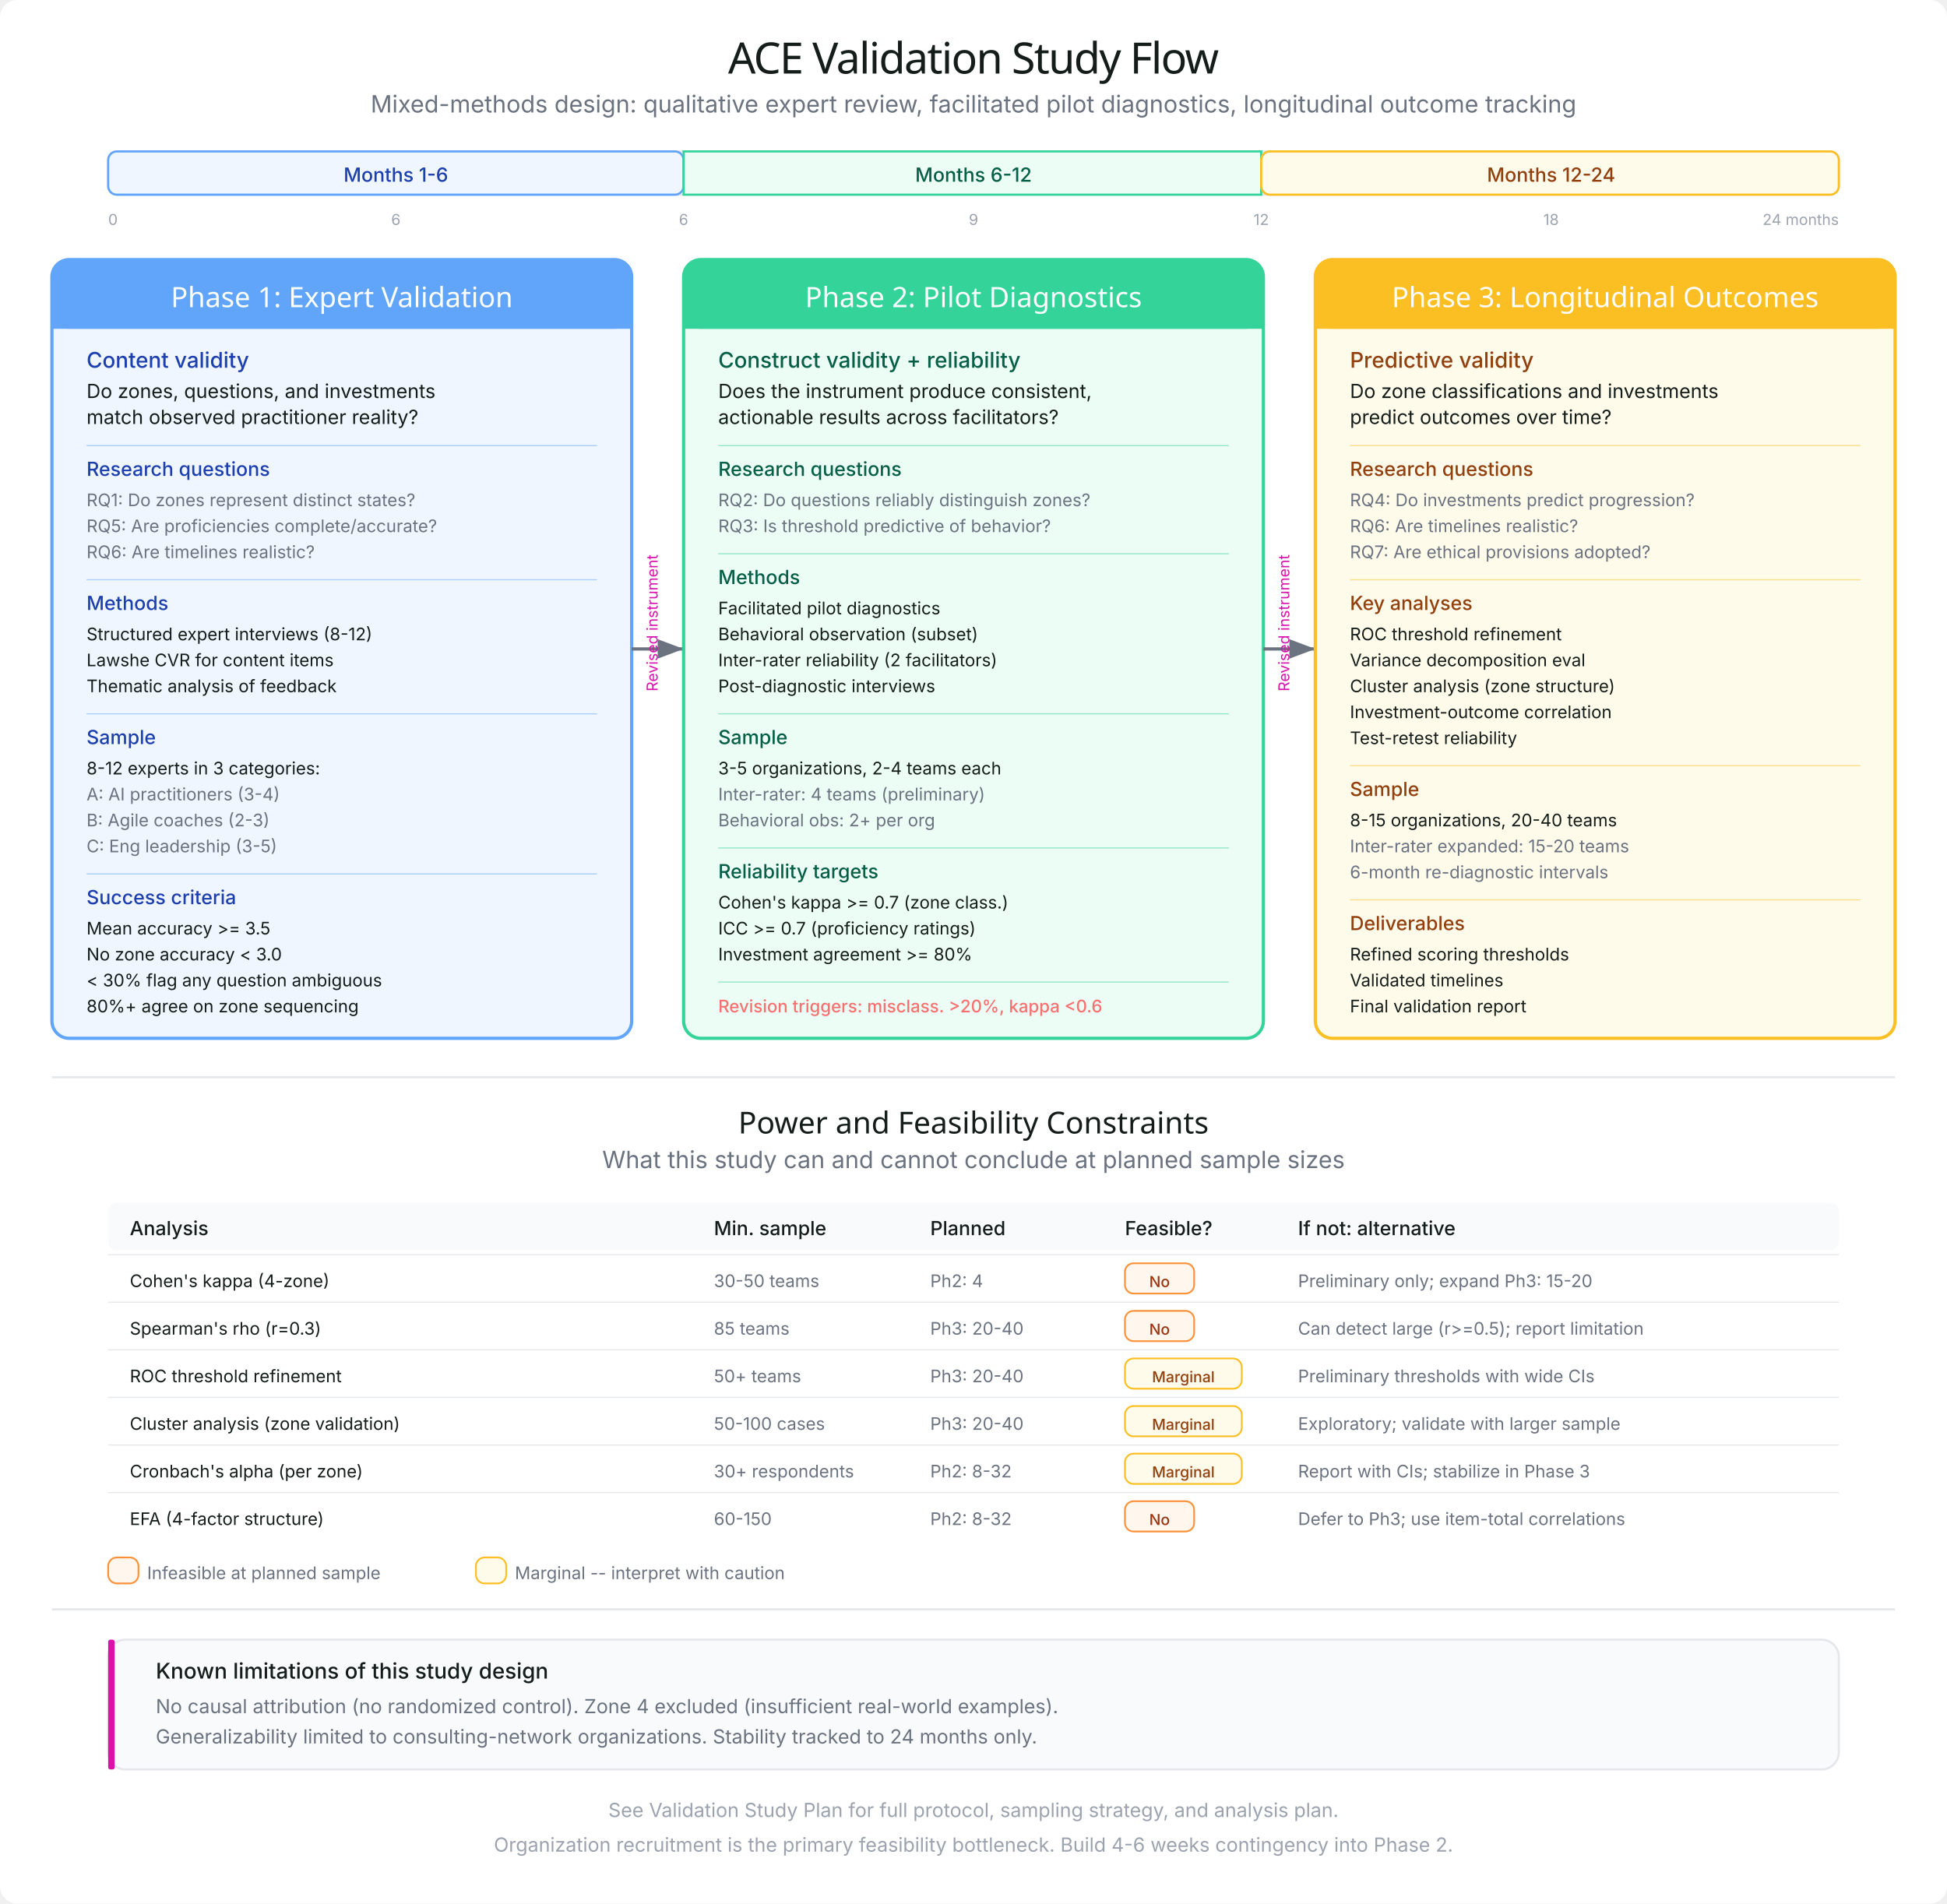
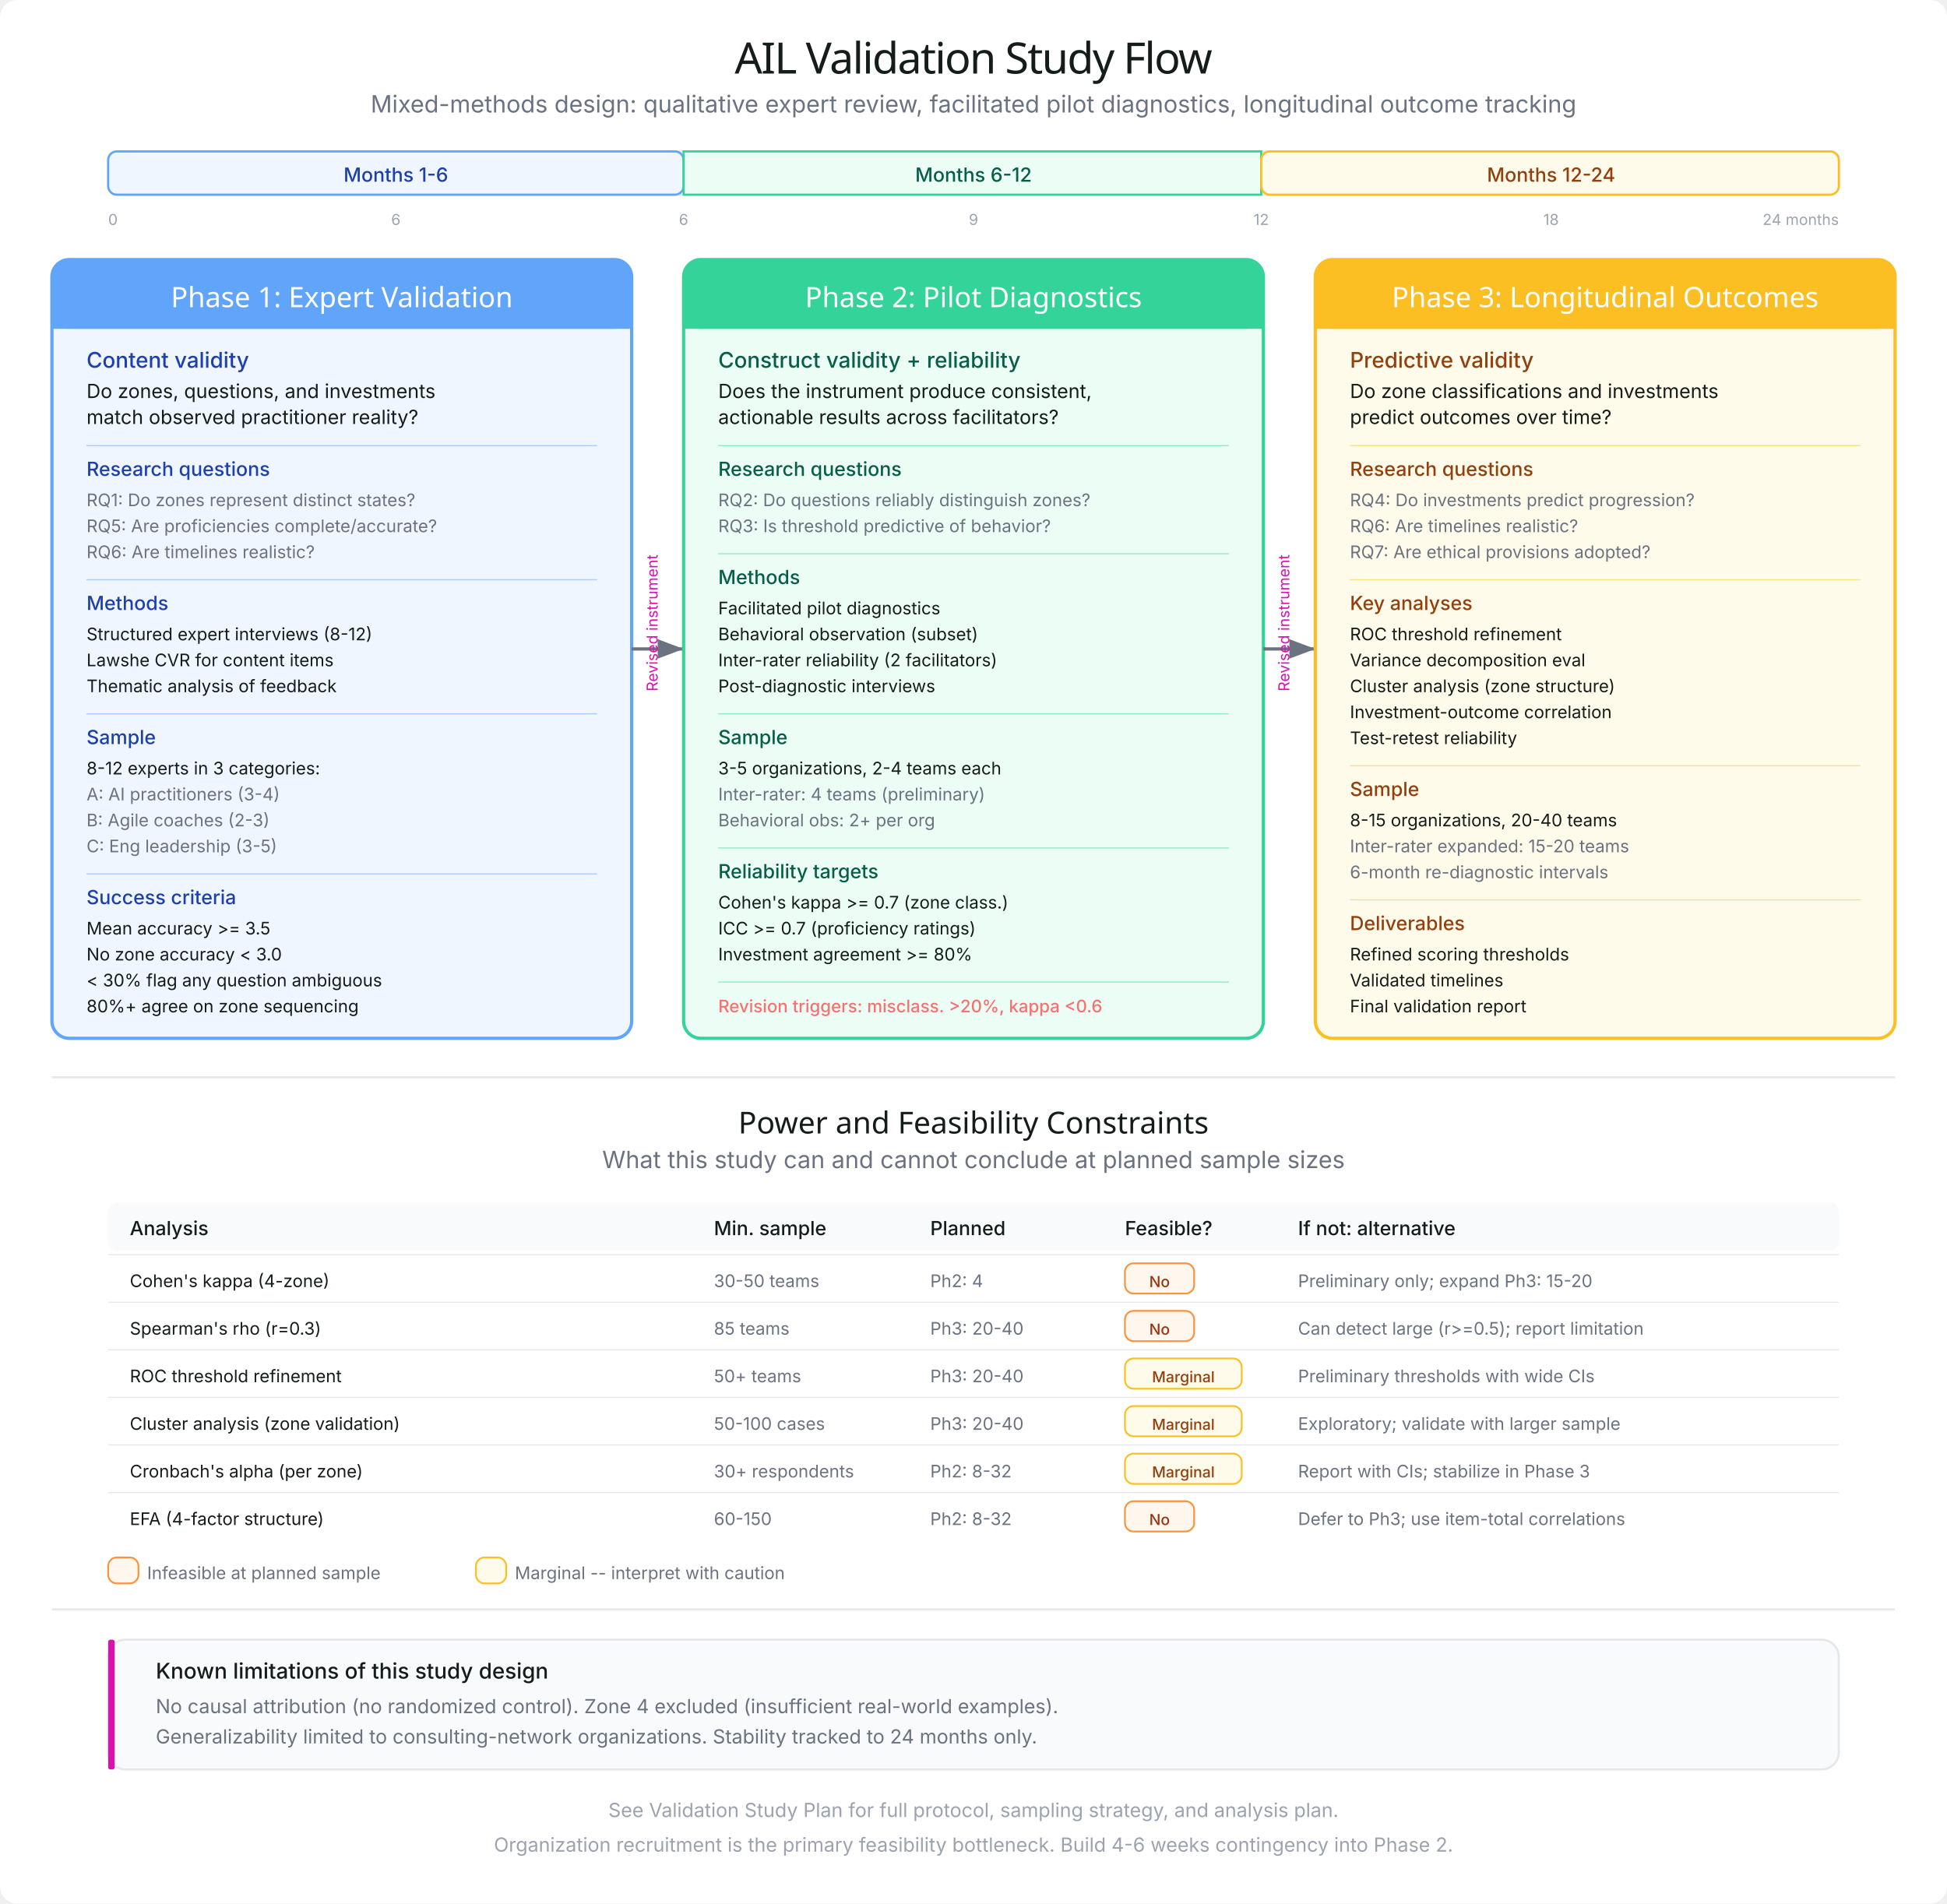
<svg xmlns="http://www.w3.org/2000/svg" viewBox="0 0 900 880" font-family="'Inter', sans-serif">
  <defs>
    <marker id="arrow" markerWidth="8" markerHeight="6" refX="8" refY="3" orient="auto">
      <polygon points="0 0, 8 3, 0 6" fill="#6B7280" />
    </marker>
    <marker id="arrow-accent" markerWidth="8" markerHeight="6" refX="8" refY="3" orient="auto">
      <polygon points="0 0, 8 3, 0 6" fill="#D912AE" />
    </marker>
  </defs>
  <rect width="900" height="880" fill="#fff" rx="8" />
-   <text x="450" y="34" text-anchor="middle" font-family="'DM Sans', sans-serif" font-size="20" font-weight="400" fill="#151D1A" letter-spacing="-0.03em">ACE Validation Study Flow</text>
+   <text x="450" y="34" text-anchor="middle" font-family="'DM Sans', sans-serif" font-size="20" font-weight="400" fill="#151D1A" letter-spacing="-0.03em">AIL Validation Study Flow</text>
  <text x="450" y="52" text-anchor="middle" font-size="11" fill="#6B7280">Mixed-methods design: qualitative expert review, facilitated pilot diagnostics, longitudinal outcome tracking</text>
  <g transform="translate(50, 70)">
    <rect x="0" y="0" width="800" height="20" rx="4" fill="#F9FAFB" stroke="#E5E7EB" stroke-width="1" />
    <rect x="0" y="0" width="266" height="20" rx="4" fill="#EFF6FF" stroke="#60A5FA" stroke-width="1" />
    <rect x="266" y="0" width="267" height="20" rx="0" fill="#ECFDF5" stroke="#34D399" stroke-width="1" />
    <rect x="533" y="0" width="267" height="20" rx="4" fill="#FFFBEB" stroke="#FBBF24" stroke-width="1" />
    <text x="133" y="14" text-anchor="middle" font-size="9" font-weight="500" fill="#1E40AF">Months 1-6</text>
    <text x="400" y="14" text-anchor="middle" font-size="9" font-weight="500" fill="#065F46">Months 6-12</text>
    <text x="667" y="14" text-anchor="middle" font-size="9" font-weight="500" fill="#92400E">Months 12-24</text>
    <text x="0" y="34" font-size="7" fill="#9CA3AF">0</text>
    <text x="133" y="34" text-anchor="middle" font-size="7" fill="#9CA3AF">6</text>
    <text x="266" y="34" text-anchor="middle" font-size="7" fill="#9CA3AF">6</text>
    <text x="400" y="34" text-anchor="middle" font-size="7" fill="#9CA3AF">9</text>
    <text x="533" y="34" text-anchor="middle" font-size="7" fill="#9CA3AF">12</text>
    <text x="667" y="34" text-anchor="middle" font-size="7" fill="#9CA3AF">18</text>
    <text x="800" y="34" text-anchor="end" font-size="7" fill="#9CA3AF">24 months</text>
  </g>
  <g transform="translate(24, 120)">
    <rect width="268" height="360" rx="8" fill="#EFF6FF" stroke="#60A5FA" stroke-width="1.5" />
    <rect x="0" y="0" width="268" height="32" rx="8" fill="#60A5FA" />
    <rect x="0" y="16" width="268" height="16" fill="#60A5FA" />
    <text x="134" y="22" text-anchor="middle" font-family="'DM Sans', sans-serif" font-size="13" font-weight="500" fill="#fff">Phase 1: Expert Validation</text>
    <text x="16" y="50" font-size="10" font-weight="500" fill="#1E40AF">Content validity</text>
    <text x="16" y="64" font-size="9" fill="#151D1A">Do zones, questions, and investments</text>
    <text x="16" y="76" font-size="9" fill="#151D1A">match observed practitioner reality?</text>
    <line x1="16" y1="86" x2="252" y2="86" stroke="#60A5FA" stroke-width="0.5" opacity="0.5" />
    <text x="16" y="100" font-size="9" font-weight="500" fill="#1E40AF">Research questions</text>
    <text x="16" y="114" font-size="8" fill="#6B7280">RQ1: Do zones represent distinct states?</text>
    <text x="16" y="126" font-size="8" fill="#6B7280">RQ5: Are proficiencies complete/accurate?</text>
    <text x="16" y="138" font-size="8" fill="#6B7280">RQ6: Are timelines realistic?</text>
    <line x1="16" y1="148" x2="252" y2="148" stroke="#60A5FA" stroke-width="0.5" opacity="0.5" />
    <text x="16" y="162" font-size="9" font-weight="500" fill="#1E40AF">Methods</text>
    <text x="16" y="176" font-size="8" fill="#151D1A">Structured expert interviews (8-12)</text>
    <text x="16" y="188" font-size="8" fill="#151D1A">Lawshe CVR for content items</text>
    <text x="16" y="200" font-size="8" fill="#151D1A">Thematic analysis of feedback</text>
    <line x1="16" y1="210" x2="252" y2="210" stroke="#60A5FA" stroke-width="0.5" opacity="0.5" />
    <text x="16" y="224" font-size="9" font-weight="500" fill="#1E40AF">Sample</text>
    <text x="16" y="238" font-size="8" fill="#151D1A">8-12 experts in 3 categories:</text>
    <text x="16" y="250" font-size="8" fill="#6B7280">A: AI practitioners (3-4)</text>
    <text x="16" y="262" font-size="8" fill="#6B7280">B: Agile coaches (2-3)</text>
    <text x="16" y="274" font-size="8" fill="#6B7280">C: Eng leadership (3-5)</text>
    <line x1="16" y1="284" x2="252" y2="284" stroke="#60A5FA" stroke-width="0.5" opacity="0.5" />
    <text x="16" y="298" font-size="9" font-weight="500" fill="#1E40AF">Success criteria</text>
    <text x="16" y="312" font-size="8" fill="#151D1A">Mean accuracy &gt;= 3.5</text>
    <text x="16" y="324" font-size="8" fill="#151D1A">No zone accuracy &lt; 3.0</text>
    <text x="16" y="336" font-size="8" fill="#151D1A">&lt; 30% flag any question ambiguous</text>
    <text x="16" y="348" font-size="8" fill="#151D1A">80%+ agree on zone sequencing</text>
  </g>
  <line x1="292" y1="300" x2="316" y2="300" stroke="#6B7280" stroke-width="1.5" marker-end="url(#arrow)" />
  <text x="304" y="288" text-anchor="middle" font-size="7" fill="#D912AE" transform="rotate(-90, 304, 288)">Revised instrument</text>
  <g transform="translate(316, 120)">
    <rect width="268" height="360" rx="8" fill="#ECFDF5" stroke="#34D399" stroke-width="1.5" />
    <rect x="0" y="0" width="268" height="32" rx="8" fill="#34D399" />
    <rect x="0" y="16" width="268" height="16" fill="#34D399" />
    <text x="134" y="22" text-anchor="middle" font-family="'DM Sans', sans-serif" font-size="13" font-weight="500" fill="#fff">Phase 2: Pilot Diagnostics</text>
    <text x="16" y="50" font-size="10" font-weight="500" fill="#065F46">Construct validity + reliability</text>
    <text x="16" y="64" font-size="9" fill="#151D1A">Does the instrument produce consistent,</text>
    <text x="16" y="76" font-size="9" fill="#151D1A">actionable results across facilitators?</text>
    <line x1="16" y1="86" x2="252" y2="86" stroke="#34D399" stroke-width="0.5" opacity="0.5" />
    <text x="16" y="100" font-size="9" font-weight="500" fill="#065F46">Research questions</text>
    <text x="16" y="114" font-size="8" fill="#6B7280">RQ2: Do questions reliably distinguish zones?</text>
    <text x="16" y="126" font-size="8" fill="#6B7280">RQ3: Is threshold predictive of behavior?</text>
    <line x1="16" y1="136" x2="252" y2="136" stroke="#34D399" stroke-width="0.5" opacity="0.5" />
    <text x="16" y="150" font-size="9" font-weight="500" fill="#065F46">Methods</text>
    <text x="16" y="164" font-size="8" fill="#151D1A">Facilitated pilot diagnostics</text>
    <text x="16" y="176" font-size="8" fill="#151D1A">Behavioral observation (subset)</text>
    <text x="16" y="188" font-size="8" fill="#151D1A">Inter-rater reliability (2 facilitators)</text>
    <text x="16" y="200" font-size="8" fill="#151D1A">Post-diagnostic interviews</text>
    <line x1="16" y1="210" x2="252" y2="210" stroke="#34D399" stroke-width="0.5" opacity="0.5" />
    <text x="16" y="224" font-size="9" font-weight="500" fill="#065F46">Sample</text>
    <text x="16" y="238" font-size="8" fill="#151D1A">3-5 organizations, 2-4 teams each</text>
    <text x="16" y="250" font-size="8" fill="#6B7280">Inter-rater: 4 teams (preliminary)</text>
    <text x="16" y="262" font-size="8" fill="#6B7280">Behavioral obs: 2+ per org</text>
    <line x1="16" y1="272" x2="252" y2="272" stroke="#34D399" stroke-width="0.5" opacity="0.5" />
    <text x="16" y="286" font-size="9" font-weight="500" fill="#065F46">Reliability targets</text>
    <text x="16" y="300" font-size="8" fill="#151D1A">Cohen's kappa &gt;= 0.7 (zone class.)</text>
    <text x="16" y="312" font-size="8" fill="#151D1A">ICC &gt;= 0.7 (proficiency ratings)</text>
    <text x="16" y="324" font-size="8" fill="#151D1A">Investment agreement &gt;= 80%</text>
    <line x1="16" y1="334" x2="252" y2="334" stroke="#34D399" stroke-width="0.5" opacity="0.5" />
    <text x="16" y="348" font-size="8" fill="#F87171" font-weight="500">Revision triggers: misclass. &gt;20%, kappa &lt;0.6</text>
  </g>
  <line x1="584" y1="300" x2="608" y2="300" stroke="#6B7280" stroke-width="1.5" marker-end="url(#arrow)" />
  <text x="596" y="288" text-anchor="middle" font-size="7" fill="#D912AE" transform="rotate(-90, 596, 288)">Revised instrument</text>
  <g transform="translate(608, 120)">
    <rect width="268" height="360" rx="8" fill="#FFFBEB" stroke="#FBBF24" stroke-width="1.5" />
    <rect x="0" y="0" width="268" height="32" rx="8" fill="#FBBF24" />
    <rect x="0" y="16" width="268" height="16" fill="#FBBF24" />
    <text x="134" y="22" text-anchor="middle" font-family="'DM Sans', sans-serif" font-size="13" font-weight="500" fill="#fff">Phase 3: Longitudinal Outcomes</text>
    <text x="16" y="50" font-size="10" font-weight="500" fill="#92400E">Predictive validity</text>
    <text x="16" y="64" font-size="9" fill="#151D1A">Do zone classifications and investments</text>
    <text x="16" y="76" font-size="9" fill="#151D1A">predict outcomes over time?</text>
    <line x1="16" y1="86" x2="252" y2="86" stroke="#FBBF24" stroke-width="0.5" opacity="0.5" />
    <text x="16" y="100" font-size="9" font-weight="500" fill="#92400E">Research questions</text>
    <text x="16" y="114" font-size="8" fill="#6B7280">RQ4: Do investments predict progression?</text>
    <text x="16" y="126" font-size="8" fill="#6B7280">RQ6: Are timelines realistic?</text>
    <text x="16" y="138" font-size="8" fill="#6B7280">RQ7: Are ethical provisions adopted?</text>
    <line x1="16" y1="148" x2="252" y2="148" stroke="#FBBF24" stroke-width="0.5" opacity="0.5" />
    <text x="16" y="162" font-size="9" font-weight="500" fill="#92400E">Key analyses</text>
    <text x="16" y="176" font-size="8" fill="#151D1A">ROC threshold refinement</text>
    <text x="16" y="188" font-size="8" fill="#151D1A">Variance decomposition eval</text>
    <text x="16" y="200" font-size="8" fill="#151D1A">Cluster analysis (zone structure)</text>
    <text x="16" y="212" font-size="8" fill="#151D1A">Investment-outcome correlation</text>
    <text x="16" y="224" font-size="8" fill="#151D1A">Test-retest reliability</text>
    <line x1="16" y1="234" x2="252" y2="234" stroke="#FBBF24" stroke-width="0.5" opacity="0.5" />
    <text x="16" y="248" font-size="9" font-weight="500" fill="#92400E">Sample</text>
    <text x="16" y="262" font-size="8" fill="#151D1A">8-15 organizations, 20-40 teams</text>
    <text x="16" y="274" font-size="8" fill="#6B7280">Inter-rater expanded: 15-20 teams</text>
    <text x="16" y="286" font-size="8" fill="#6B7280">6-month re-diagnostic intervals</text>
    <line x1="16" y1="296" x2="252" y2="296" stroke="#FBBF24" stroke-width="0.5" opacity="0.5" />
    <text x="16" y="310" font-size="9" font-weight="500" fill="#92400E">Deliverables</text>
    <text x="16" y="324" font-size="8" fill="#151D1A">Refined scoring thresholds</text>
    <text x="16" y="336" font-size="8" fill="#151D1A">Validated timelines</text>
    <text x="16" y="348" font-size="8" fill="#151D1A">Final validation report</text>
  </g>
  <line x1="24" y1="498" x2="876" y2="498" stroke="#E5E7EB" stroke-width="1" />
  <text x="450" y="524" text-anchor="middle" font-family="'DM Sans', sans-serif" font-size="14" font-weight="500" fill="#151D1A">Power and Feasibility Constraints</text>
  <text x="450" y="540" text-anchor="middle" font-size="11" fill="#6B7280">What this study can and cannot conclude at planned sample sizes</text>
  <g transform="translate(50, 556)">
    <rect x="0" y="0" width="800" height="22" rx="4" fill="#F9FAFB" />
    <text x="10" y="15" font-size="9" font-weight="500" fill="#151D1A">Analysis</text>
    <text x="280" y="15" font-size="9" font-weight="500" fill="#151D1A">Min. sample</text>
    <text x="380" y="15" font-size="9" font-weight="500" fill="#151D1A">Planned</text>
    <text x="470" y="15" font-size="9" font-weight="500" fill="#151D1A">Feasible?</text>
    <text x="550" y="15" font-size="9" font-weight="500" fill="#151D1A">If not: alternative</text>
    <line x1="0" y1="24" x2="800" y2="24" stroke="#E5E7EB" stroke-width="0.5" />
    <text x="10" y="39" font-size="8" fill="#151D1A">Cohen's kappa (4-zone)</text>
    <text x="280" y="39" font-size="8" fill="#6B7280">30-50 teams</text>
    <text x="380" y="39" font-size="8" fill="#6B7280">Ph2: 4</text>
    <rect x="470" y="28" width="32" height="14" rx="4" fill="#FFF7ED" stroke="#FB923C" stroke-width="0.8" />
    <text x="486" y="39" text-anchor="middle" font-size="7" font-weight="500" fill="#9A3412">No</text>
    <text x="550" y="39" font-size="8" fill="#6B7280">Preliminary only; expand Ph3: 15-20</text>
    <line x1="0" y1="46" x2="800" y2="46" stroke="#E5E7EB" stroke-width="0.5" />
    <text x="10" y="61" font-size="8" fill="#151D1A">Spearman's rho (r=0.3)</text>
    <text x="280" y="61" font-size="8" fill="#6B7280">85 teams</text>
    <text x="380" y="61" font-size="8" fill="#6B7280">Ph3: 20-40</text>
    <rect x="470" y="50" width="32" height="14" rx="4" fill="#FFF7ED" stroke="#FB923C" stroke-width="0.8" />
    <text x="486" y="61" text-anchor="middle" font-size="7" font-weight="500" fill="#9A3412">No</text>
    <text x="550" y="61" font-size="8" fill="#6B7280">Can detect large (r&gt;=0.5); report limitation</text>
    <line x1="0" y1="68" x2="800" y2="68" stroke="#E5E7EB" stroke-width="0.5" />
    <text x="10" y="83" font-size="8" fill="#151D1A">ROC threshold refinement</text>
    <text x="280" y="83" font-size="8" fill="#6B7280">50+ teams</text>
    <text x="380" y="83" font-size="8" fill="#6B7280">Ph3: 20-40</text>
    <rect x="470" y="72" width="54" height="14" rx="4" fill="#FFFBEB" stroke="#FBBF24" stroke-width="0.8" />
    <text x="497" y="83" text-anchor="middle" font-size="7" font-weight="500" fill="#92400E">Marginal</text>
    <text x="550" y="83" font-size="8" fill="#6B7280">Preliminary thresholds with wide CIs</text>
    <line x1="0" y1="90" x2="800" y2="90" stroke="#E5E7EB" stroke-width="0.5" />
    <text x="10" y="105" font-size="8" fill="#151D1A">Cluster analysis (zone validation)</text>
    <text x="280" y="105" font-size="8" fill="#6B7280">50-100 cases</text>
    <text x="380" y="105" font-size="8" fill="#6B7280">Ph3: 20-40</text>
    <rect x="470" y="94" width="54" height="14" rx="4" fill="#FFFBEB" stroke="#FBBF24" stroke-width="0.8" />
    <text x="497" y="105" text-anchor="middle" font-size="7" font-weight="500" fill="#92400E">Marginal</text>
    <text x="550" y="105" font-size="8" fill="#6B7280">Exploratory; validate with larger sample</text>
    <line x1="0" y1="112" x2="800" y2="112" stroke="#E5E7EB" stroke-width="0.5" />
    <text x="10" y="127" font-size="8" fill="#151D1A">Cronbach's alpha (per zone)</text>
    <text x="280" y="127" font-size="8" fill="#6B7280">30+ respondents</text>
    <text x="380" y="127" font-size="8" fill="#6B7280">Ph2: 8-32</text>
    <rect x="470" y="116" width="54" height="14" rx="4" fill="#FFFBEB" stroke="#FBBF24" stroke-width="0.8" />
    <text x="497" y="127" text-anchor="middle" font-size="7" font-weight="500" fill="#92400E">Marginal</text>
    <text x="550" y="127" font-size="8" fill="#6B7280">Report with CIs; stabilize in Phase 3</text>
    <line x1="0" y1="134" x2="800" y2="134" stroke="#E5E7EB" stroke-width="0.5" />
    <text x="10" y="149" font-size="8" fill="#151D1A">EFA (4-factor structure)</text>
    <text x="280" y="149" font-size="8" fill="#6B7280">60-150</text>
    <text x="380" y="149" font-size="8" fill="#6B7280">Ph2: 8-32</text>
    <rect x="470" y="138" width="32" height="14" rx="4" fill="#FFF7ED" stroke="#FB923C" stroke-width="0.8" />
    <text x="486" y="149" text-anchor="middle" font-size="7" font-weight="500" fill="#9A3412">No</text>
    <text x="550" y="149" font-size="8" fill="#6B7280">Defer to Ph3; use item-total correlations</text>
  </g>
  <g transform="translate(50, 720)">
    <rect x="0" y="0" width="14" height="12" rx="4" fill="#FFF7ED" stroke="#FB923C" stroke-width="0.8" />
    <text x="18" y="10" font-size="8" fill="#6B7280">Infeasible at planned sample</text>
    <rect x="170" y="0" width="14" height="12" rx="4" fill="#FFFBEB" stroke="#FBBF24" stroke-width="0.8" />
    <text x="188" y="10" font-size="8" fill="#6B7280">Marginal -- interpret with caution</text>
  </g>
  <line x1="24" y1="744" x2="876" y2="744" stroke="#E5E7EB" stroke-width="1" />
  <rect x="50" y="758" width="800" height="60" rx="8" fill="#F9FAFB" stroke="#E5E7EB" stroke-width="1" />
  <rect x="50" y="758" width="3" height="60" rx="1" fill="#D912AE" />
  <text x="72" y="776" font-size="10" font-weight="500" fill="#151D1A">Known limitations of this study design</text>
  <text x="72" y="792" font-size="9" fill="#6B7280">No causal attribution (no randomized control). Zone 4 excluded (insufficient real-world examples).</text>
  <text x="72" y="806" font-size="9" fill="#6B7280">Generalizability limited to consulting-network organizations. Stability tracked to 24 months only.</text>
  <text x="450" y="840" text-anchor="middle" font-size="9" fill="#9CA3AF">See Validation Study Plan for full protocol, sampling strategy, and analysis plan.</text>
  <text x="450" y="856" text-anchor="middle" font-size="9" fill="#9CA3AF">Organization recruitment is the primary feasibility bottleneck. Build 4-6 weeks contingency into Phase 2.</text>
</svg>
